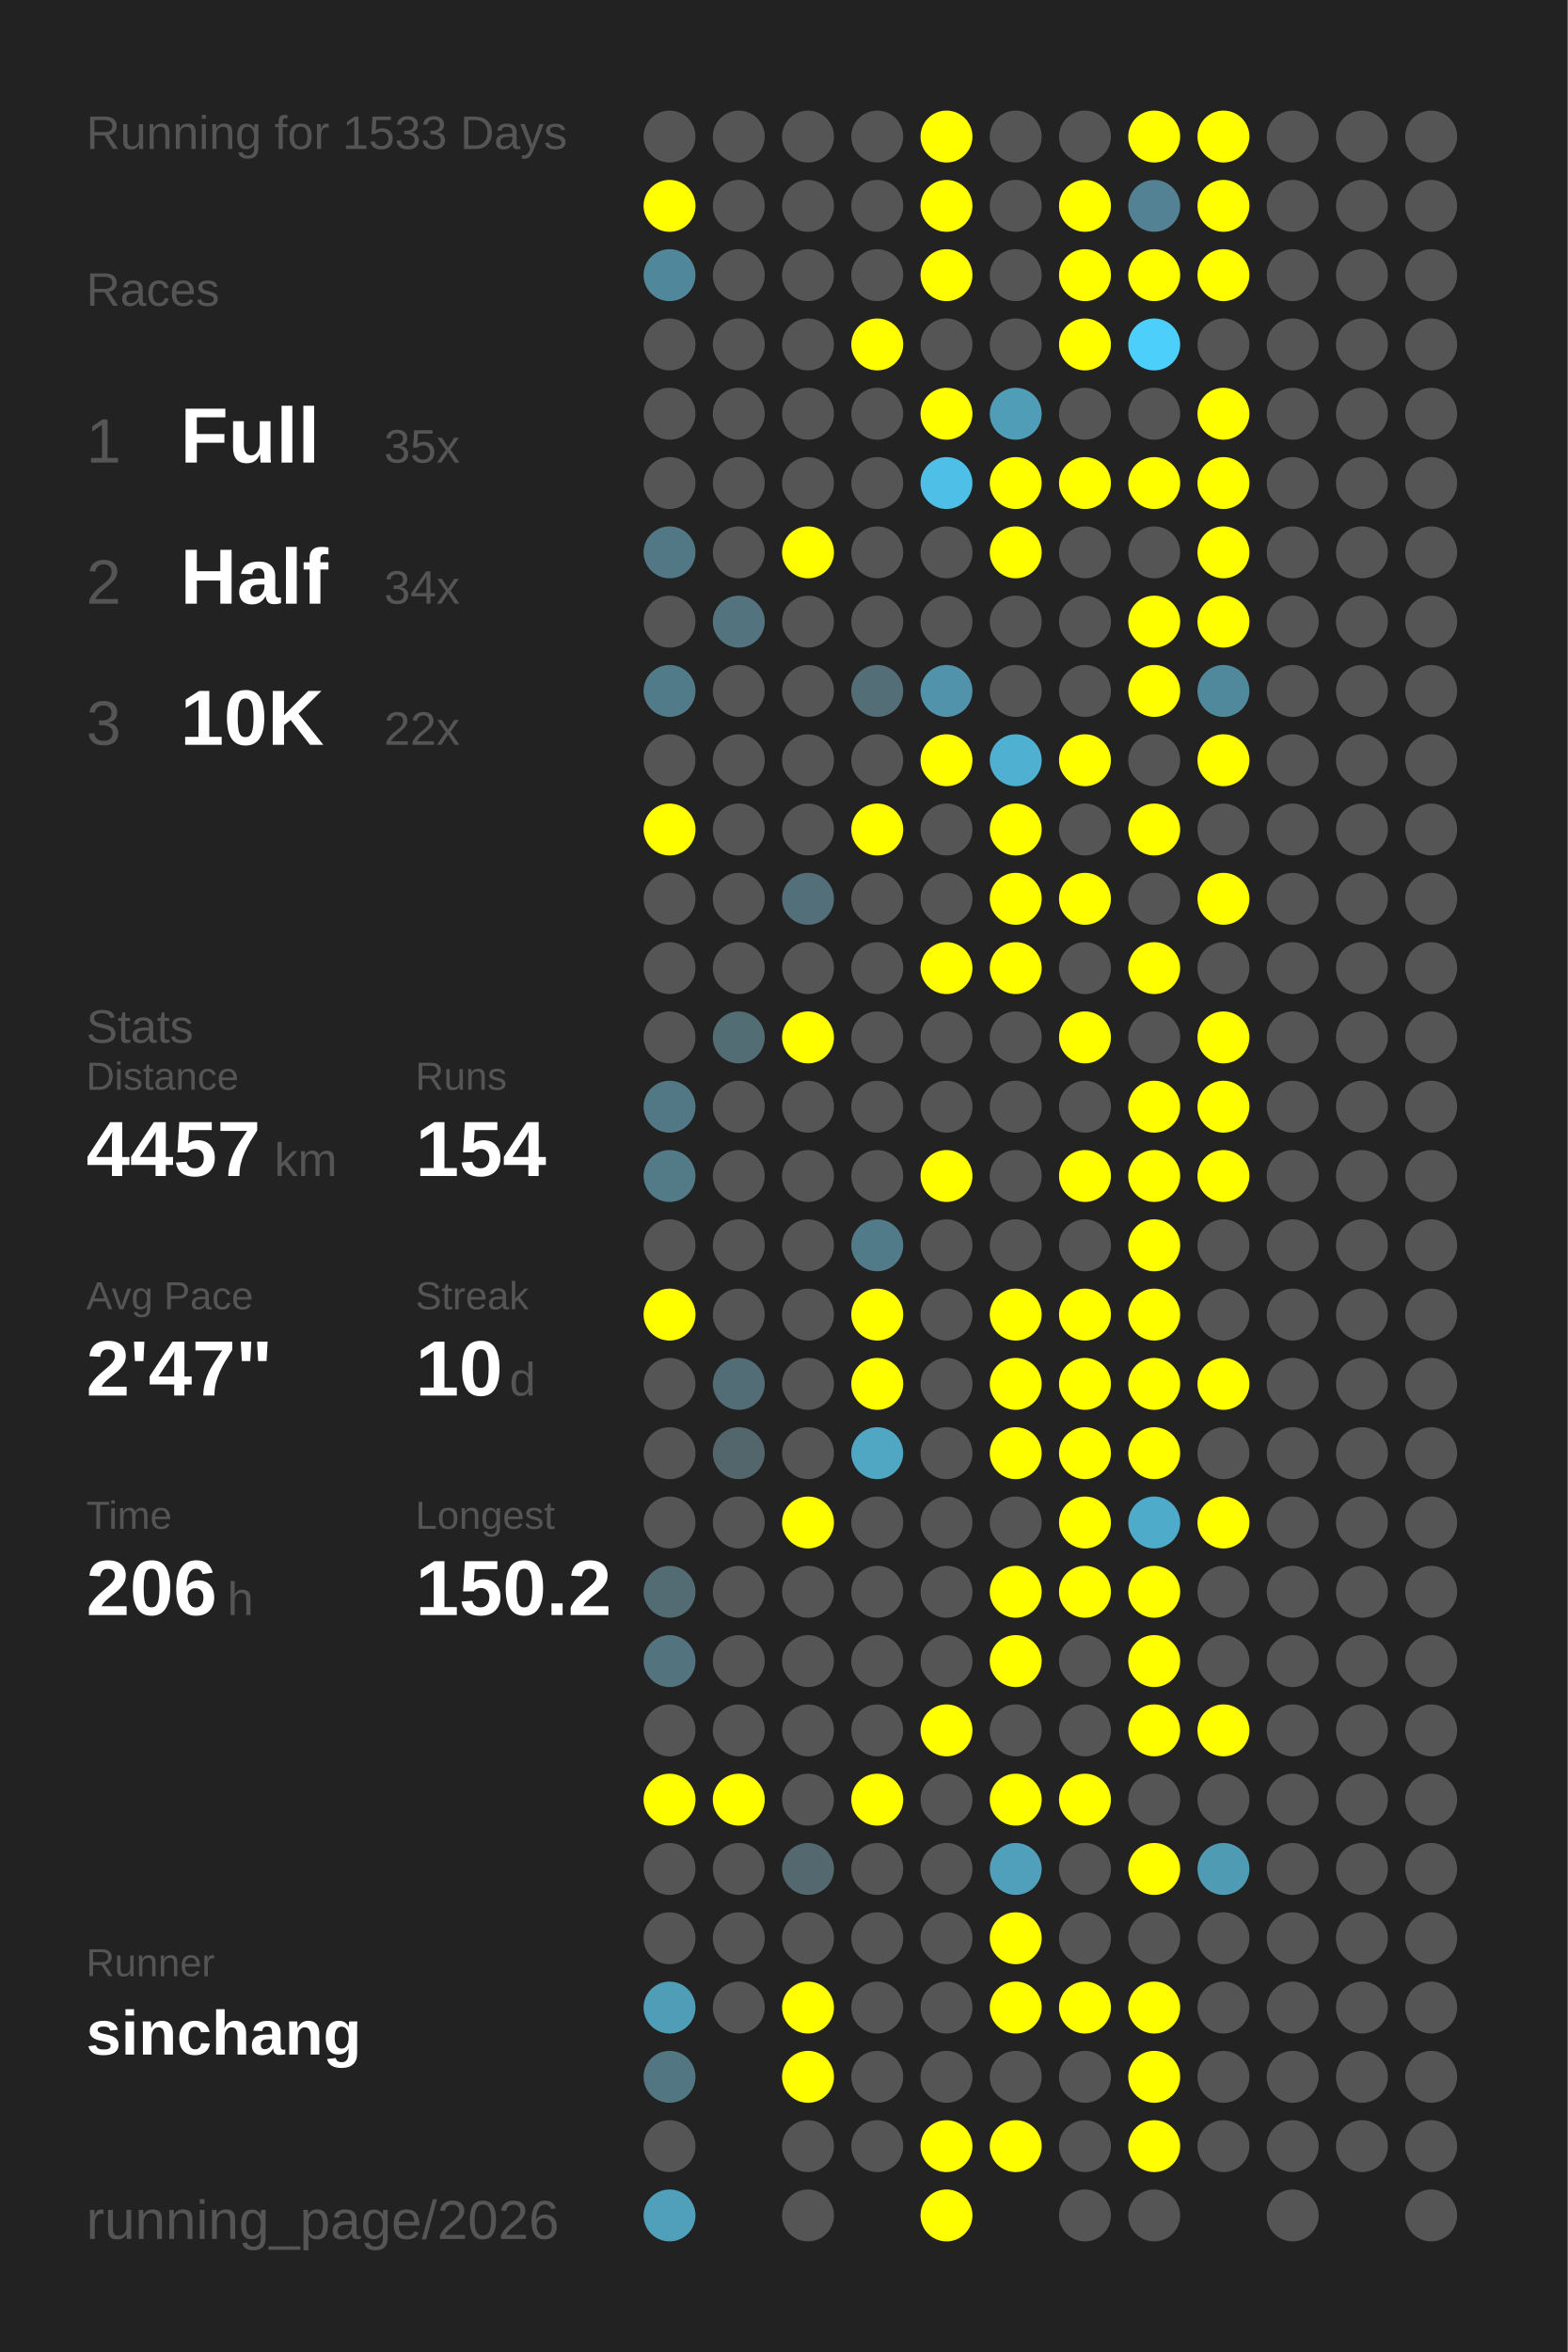
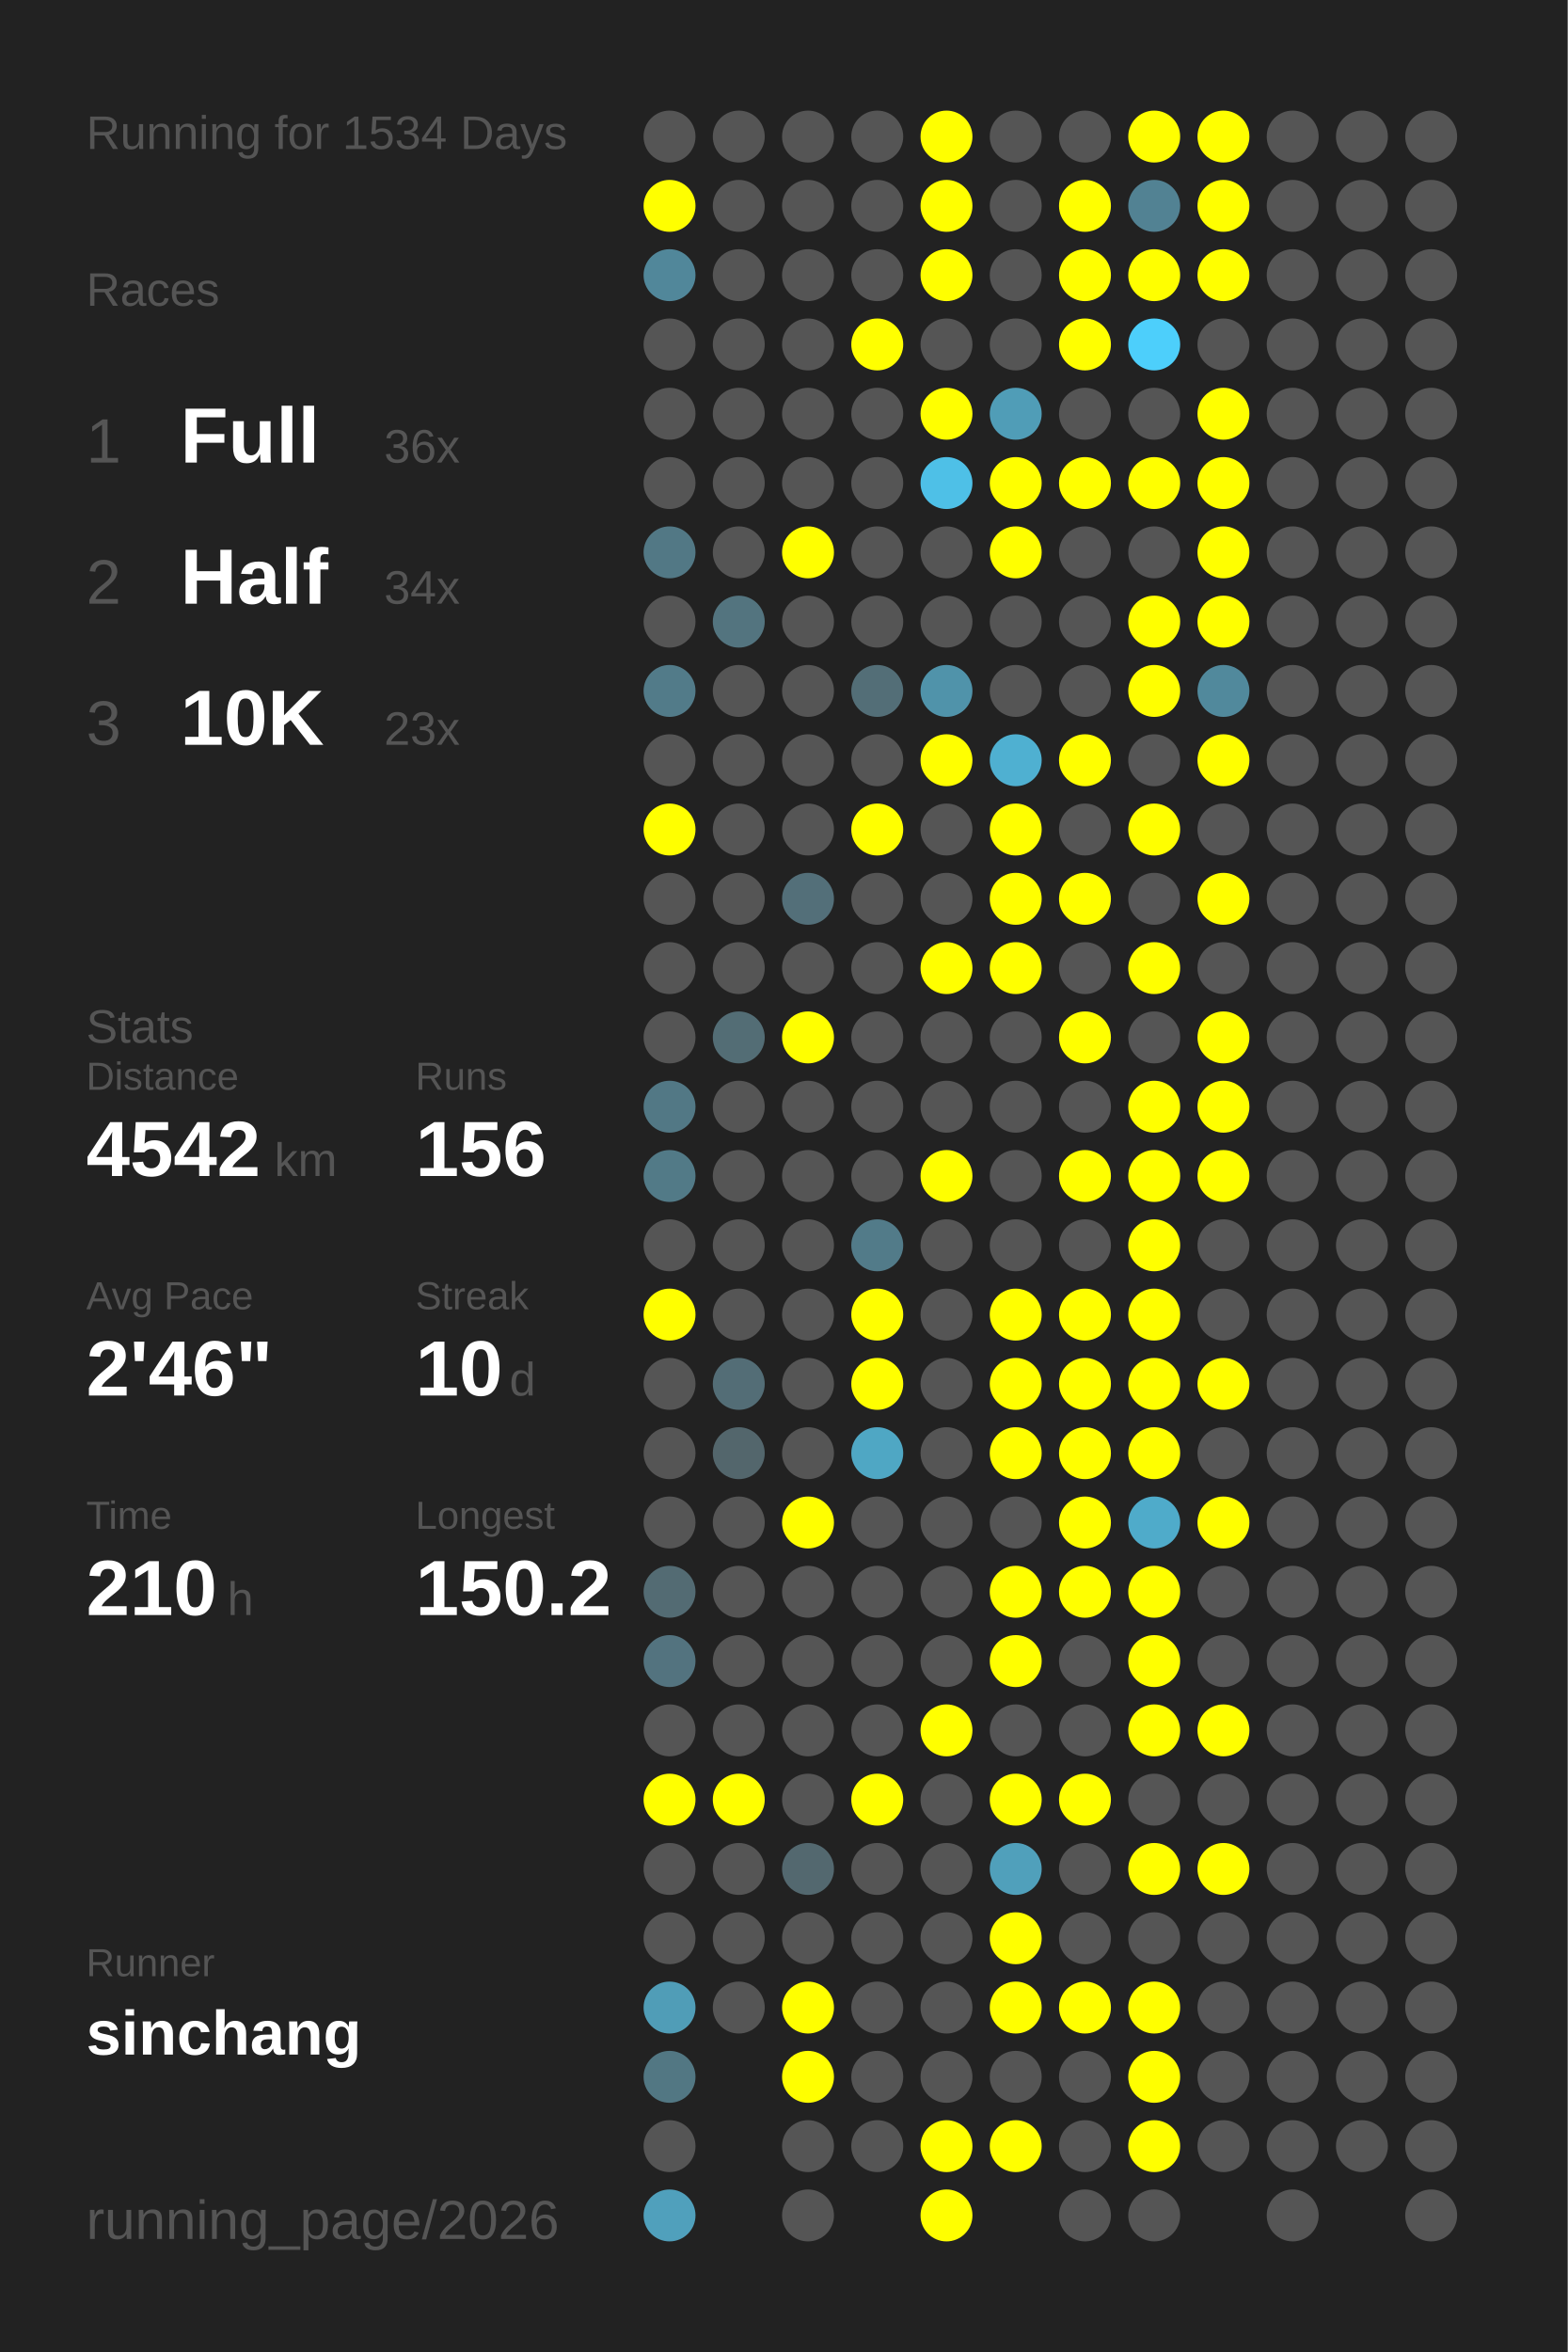
<svg xmlns="http://www.w3.org/2000/svg" baseProfile="full" height="300mm" version="1.1" viewBox="0,0,200,300" width="200mm">
  <defs />
  <rect fill="#222222" height="300" width="200" x="0" y="0" />
-   <text fill="#555555" style="font-size:6px; font-family:Arial;" x="11" y="19">Running for 1533 Days</text>
+   <text fill="#555555" style="font-size:6px; font-family:Arial;" x="11" y="19">Running for 1534 Days</text>
  <text fill="#555555" style="font-size:6px; font-family:Arial;" x="11" y="39">Races</text>
  <text fill="#555555" style="font-size:8px; font-family:Arial;" x="11" y="59">1</text>
  <text fill="#FFFFFF" style="font-size:10px; font-family:Arial; font-weight:bold;" x="23" y="59">Full</text>
-   <text fill="#555555" style="font-size:6px; font-family:Arial;" x="49" y="59">35x</text>
+   <text fill="#555555" style="font-size:6px; font-family:Arial;" x="49" y="59">36x</text>
  <text fill="#555555" style="font-size:8px; font-family:Arial;" x="11" y="77">2</text>
  <text fill="#FFFFFF" style="font-size:10px; font-family:Arial; font-weight:bold;" x="23" y="77">Half</text>
  <text fill="#555555" style="font-size:6px; font-family:Arial;" x="49" y="77">34x</text>
  <text fill="#555555" style="font-size:8px; font-family:Arial;" x="11" y="95">3</text>
  <text fill="#FFFFFF" style="font-size:10px; font-family:Arial; font-weight:bold;" x="23" y="95">10K</text>
-   <text fill="#555555" style="font-size:6px; font-family:Arial;" x="49" y="95">22x</text>
+   <text fill="#555555" style="font-size:6px; font-family:Arial;" x="49" y="95">23x</text>
  <text fill="#555555" style="font-size:6px; font-family:Arial;" x="11" y="133">Stats</text>
  <text fill="#555555" style="font-size:5px; font-family:Arial;" x="11" y="139">Distance</text>
-   <text fill="#FFFFFF" style="font-size:10px; font-family:Arial; font-weight:bold;" x="11" y="150">4457</text>
+   <text fill="#FFFFFF" style="font-size:10px; font-family:Arial; font-weight:bold;" x="11" y="150">4542</text>
  <text fill="#555555" style="font-size:6px; font-family:Arial;" x="35" y="150">km</text>
  <text fill="#555555" style="font-size:5px; font-family:Arial;" x="53" y="139">Runs</text>
-   <text fill="#FFFFFF" style="font-size:10px; font-family:Arial; font-weight:bold;" x="53" y="150">154</text>
+   <text fill="#FFFFFF" style="font-size:10px; font-family:Arial; font-weight:bold;" x="53" y="150">156</text>
  <text fill="#555555" style="font-size:5px; font-family:Arial;" x="11" y="167">Avg Pace</text>
-   <text fill="#FFFFFF" style="font-size:10px; font-family:Arial; font-weight:bold;" x="11" y="178">2'47"</text>
+   <text fill="#FFFFFF" style="font-size:10px; font-family:Arial; font-weight:bold;" x="11" y="178">2'46"</text>
  <text fill="#555555" style="font-size:5px; font-family:Arial;" x="53" y="167">Streak</text>
  <text fill="#FFFFFF" style="font-size:10px; font-family:Arial; font-weight:bold;" x="53" y="178">10</text>
  <text fill="#555555" style="font-size:6px; font-family:Arial;" x="65" y="178">d</text>
  <text fill="#555555" style="font-size:5px; font-family:Arial;" x="11" y="195">Time</text>
-   <text fill="#FFFFFF" style="font-size:10px; font-family:Arial; font-weight:bold;" x="11" y="206">206</text>
+   <text fill="#FFFFFF" style="font-size:10px; font-family:Arial; font-weight:bold;" x="11" y="206">210</text>
  <text fill="#555555" style="font-size:6px; font-family:Arial;" x="29" y="206">h</text>
  <text fill="#555555" style="font-size:5px; font-family:Arial;" x="53" y="195">Longest</text>
  <text fill="#FFFFFF" style="font-size:10px; font-family:Arial; font-weight:bold;" x="53" y="206">150.2</text>
  <text fill="#555555" style="font-size:5px; font-family:Arial;" x="11" y="252.065">Runner</text>
  <text fill="#FFFFFF" style="font-size:8px; font-family:Arial; font-weight:bold;" x="11" y="262.065">sinchang</text>
  <text fill="#555555" style="font-size:7px; font-family:Arial;" x="11" y="285.581">running_page/2026</text>
  <circle cx="85.417" cy="17.419" fill="#555555" r="3.312" />
  <circle cx="85.417" cy="26.258" fill="#FFFF00" r="3.312" />
  <circle cx="85.417" cy="35.097" fill="#51879a" r="3.312" />
  <circle cx="85.417" cy="43.935" fill="#555555" r="3.312" />
  <circle cx="85.417" cy="52.774" fill="#555555" r="3.312" />
  <circle cx="85.417" cy="61.613" fill="#555555" r="3.312" />
  <circle cx="85.417" cy="70.452" fill="#527885" r="3.312" />
  <circle cx="85.417" cy="79.29" fill="#555555" r="3.312" />
  <circle cx="85.417" cy="88.129" fill="#527b89" r="3.312" />
  <circle cx="85.417" cy="96.968" fill="#555555" r="3.312" />
  <circle cx="85.417" cy="105.806" fill="#FFFF00" r="3.312" />
  <circle cx="85.417" cy="114.645" fill="#555555" r="3.312" />
  <circle cx="85.417" cy="123.484" fill="#555555" r="3.312" />
  <circle cx="85.417" cy="132.323" fill="#555555" r="3.312" />
  <circle cx="85.417" cy="141.161" fill="#527885" r="3.312" />
  <circle cx="85.417" cy="150" fill="#527a87" r="3.312" />
  <circle cx="85.417" cy="158.839" fill="#555555" r="3.312" />
  <circle cx="85.417" cy="167.677" fill="#FFFF00" r="3.312" />
  <circle cx="85.417" cy="176.516" fill="#555555" r="3.312" />
  <circle cx="85.417" cy="185.355" fill="#555555" r="3.312" />
  <circle cx="85.417" cy="194.194" fill="#555555" r="3.312" />
  <circle cx="85.417" cy="203.032" fill="#536b73" r="3.312" />
  <circle cx="85.417" cy="211.871" fill="#53737f" r="3.312" />
  <circle cx="85.417" cy="220.71" fill="#555555" r="3.312" />
  <circle cx="85.417" cy="229.548" fill="#FFFF00" r="3.312" />
  <circle cx="85.417" cy="238.387" fill="#555555" r="3.312" />
  <circle cx="85.417" cy="247.226" fill="#555555" r="3.312" />
  <circle cx="85.417" cy="256.065" fill="#509db7" r="3.312" />
  <circle cx="85.417" cy="264.903" fill="#527783" r="3.312" />
  <circle cx="85.417" cy="273.742" fill="#555555" r="3.312" />
  <circle cx="85.417" cy="282.581" fill="#50a0bc" r="3.312" />
  <circle cx="94.25" cy="17.419" fill="#555555" r="3.312" />
  <circle cx="94.25" cy="26.258" fill="#555555" r="3.312" />
  <circle cx="94.25" cy="35.097" fill="#555555" r="3.312" />
  <circle cx="94.25" cy="43.935" fill="#555555" r="3.312" />
  <circle cx="94.25" cy="52.774" fill="#555555" r="3.312" />
  <circle cx="94.25" cy="61.613" fill="#555555" r="3.312" />
  <circle cx="94.25" cy="70.452" fill="#555555" r="3.312" />
  <circle cx="94.25" cy="79.29" fill="#53747f" r="3.312" />
  <circle cx="94.25" cy="88.129" fill="#555555" r="3.312" />
  <circle cx="94.25" cy="96.968" fill="#555555" r="3.312" />
  <circle cx="94.25" cy="105.806" fill="#555555" r="3.312" />
  <circle cx="94.25" cy="114.645" fill="#555555" r="3.312" />
  <circle cx="94.25" cy="123.484" fill="#555555" r="3.312" />
  <circle cx="94.25" cy="132.323" fill="#536d75" r="3.312" />
  <circle cx="94.25" cy="141.161" fill="#555555" r="3.312" />
  <circle cx="94.25" cy="150" fill="#555555" r="3.312" />
  <circle cx="94.25" cy="158.839" fill="#555555" r="3.312" />
  <circle cx="94.25" cy="167.677" fill="#555555" r="3.312" />
  <circle cx="94.25" cy="176.516" fill="#536d76" r="3.312" />
  <circle cx="94.25" cy="185.355" fill="#53666c" r="3.312" />
  <circle cx="94.25" cy="194.194" fill="#555555" r="3.312" />
  <circle cx="94.25" cy="203.032" fill="#555555" r="3.312" />
  <circle cx="94.25" cy="211.871" fill="#555555" r="3.312" />
  <circle cx="94.25" cy="220.71" fill="#555555" r="3.312" />
  <circle cx="94.25" cy="229.548" fill="#FFFF00" r="3.312" />
  <circle cx="94.25" cy="238.387" fill="#555555" r="3.312" />
  <circle cx="94.25" cy="247.226" fill="#555555" r="3.312" />
  <circle cx="94.25" cy="256.065" fill="#555555" r="3.312" />
  <circle cx="103.083" cy="17.419" fill="#555555" r="3.312" />
  <circle cx="103.083" cy="26.258" fill="#555555" r="3.312" />
  <circle cx="103.083" cy="35.097" fill="#555555" r="3.312" />
  <circle cx="103.083" cy="43.935" fill="#555555" r="3.312" />
  <circle cx="103.083" cy="52.774" fill="#555555" r="3.312" />
  <circle cx="103.083" cy="61.613" fill="#555555" r="3.312" />
  <circle cx="103.083" cy="70.452" fill="#FFFF00" r="3.312" />
  <circle cx="103.083" cy="79.29" fill="#555555" r="3.312" />
  <circle cx="103.083" cy="88.129" fill="#555555" r="3.312" />
  <circle cx="103.083" cy="96.968" fill="#555555" r="3.312" />
  <circle cx="103.083" cy="105.806" fill="#555555" r="3.312" />
  <circle cx="103.083" cy="114.645" fill="#536f79" r="3.312" />
  <circle cx="103.083" cy="123.484" fill="#555555" r="3.312" />
  <circle cx="103.083" cy="132.323" fill="#FFFF00" r="3.312" />
  <circle cx="103.083" cy="141.161" fill="#555555" r="3.312" />
  <circle cx="103.083" cy="150" fill="#555555" r="3.312" />
  <circle cx="103.083" cy="158.839" fill="#555555" r="3.312" />
  <circle cx="103.083" cy="167.677" fill="#555555" r="3.312" />
  <circle cx="103.083" cy="176.516" fill="#555555" r="3.312" />
  <circle cx="103.083" cy="185.355" fill="#555555" r="3.312" />
  <circle cx="103.083" cy="194.194" fill="#FFFF00" r="3.312" />
  <circle cx="103.083" cy="203.032" fill="#555555" r="3.312" />
  <circle cx="103.083" cy="211.871" fill="#555555" r="3.312" />
  <circle cx="103.083" cy="220.71" fill="#555555" r="3.312" />
  <circle cx="103.083" cy="229.548" fill="#555555" r="3.312" />
  <circle cx="103.083" cy="238.387" fill="#53686f" r="3.312" />
  <circle cx="103.083" cy="247.226" fill="#555555" r="3.312" />
  <circle cx="103.083" cy="256.065" fill="#FFFF00" r="3.312" />
  <circle cx="103.083" cy="264.903" fill="#FFFF00" r="3.312" />
  <circle cx="103.083" cy="273.742" fill="#555555" r="3.312" />
  <circle cx="103.083" cy="282.581" fill="#555555" r="3.312" />
  <circle cx="111.917" cy="17.419" fill="#555555" r="3.312" />
  <circle cx="111.917" cy="26.258" fill="#555555" r="3.312" />
  <circle cx="111.917" cy="35.097" fill="#555555" r="3.312" />
  <circle cx="111.917" cy="43.935" fill="#FFFF00" r="3.312" />
  <circle cx="111.917" cy="52.774" fill="#555555" r="3.312" />
  <circle cx="111.917" cy="61.613" fill="#555555" r="3.312" />
  <circle cx="111.917" cy="70.452" fill="#555555" r="3.312" />
  <circle cx="111.917" cy="79.29" fill="#555555" r="3.312" />
  <circle cx="111.917" cy="88.129" fill="#536e77" r="3.312" />
  <circle cx="111.917" cy="96.968" fill="#555555" r="3.312" />
  <circle cx="111.917" cy="105.806" fill="#FFFF00" r="3.312" />
  <circle cx="111.917" cy="114.645" fill="#555555" r="3.312" />
  <circle cx="111.917" cy="123.484" fill="#555555" r="3.312" />
  <circle cx="111.917" cy="132.323" fill="#555555" r="3.312" />
  <circle cx="111.917" cy="141.161" fill="#555555" r="3.312" />
  <circle cx="111.917" cy="150" fill="#555555" r="3.312" />
  <circle cx="111.917" cy="158.839" fill="#527b89" r="3.312" />
  <circle cx="111.917" cy="167.677" fill="#FFFF00" r="3.312" />
  <circle cx="111.917" cy="176.516" fill="#FFFF00" r="3.312" />
  <circle cx="111.917" cy="185.355" fill="#4fa7c4" r="3.312" />
  <circle cx="111.917" cy="194.194" fill="#555555" r="3.312" />
  <circle cx="111.917" cy="203.032" fill="#555555" r="3.312" />
  <circle cx="111.917" cy="211.871" fill="#555555" r="3.312" />
  <circle cx="111.917" cy="220.71" fill="#555555" r="3.312" />
  <circle cx="111.917" cy="229.548" fill="#FFFF00" r="3.312" />
  <circle cx="111.917" cy="238.387" fill="#555555" r="3.312" />
  <circle cx="111.917" cy="247.226" fill="#555555" r="3.312" />
  <circle cx="111.917" cy="256.065" fill="#555555" r="3.312" />
  <circle cx="111.917" cy="264.903" fill="#555555" r="3.312" />
  <circle cx="111.917" cy="273.742" fill="#555555" r="3.312" />
  <circle cx="120.75" cy="17.419" fill="#FFFF00" r="3.312" />
  <circle cx="120.75" cy="26.258" fill="#FFFF00" r="3.312" />
  <circle cx="120.75" cy="35.097" fill="#FFFF00" r="3.312" />
  <circle cx="120.75" cy="43.935" fill="#555555" r="3.312" />
  <circle cx="120.75" cy="52.774" fill="#FFFF00" r="3.312" />
  <circle cx="120.75" cy="61.613" fill="#4ec0e7" r="3.312" />
  <circle cx="120.75" cy="70.452" fill="#555555" r="3.312" />
  <circle cx="120.75" cy="79.29" fill="#555555" r="3.312" />
  <circle cx="120.75" cy="88.129" fill="#5093aa" r="3.312" />
  <circle cx="120.75" cy="96.968" fill="#FFFF00" r="3.312" />
  <circle cx="120.75" cy="105.806" fill="#555555" r="3.312" />
  <circle cx="120.75" cy="114.645" fill="#555555" r="3.312" />
  <circle cx="120.75" cy="123.484" fill="#FFFF00" r="3.312" />
  <circle cx="120.75" cy="132.323" fill="#555555" r="3.312" />
  <circle cx="120.75" cy="141.161" fill="#555555" r="3.312" />
  <circle cx="120.75" cy="150" fill="#FFFF00" r="3.312" />
  <circle cx="120.75" cy="158.839" fill="#555555" r="3.312" />
  <circle cx="120.75" cy="167.677" fill="#555555" r="3.312" />
  <circle cx="120.75" cy="176.516" fill="#555555" r="3.312" />
  <circle cx="120.75" cy="185.355" fill="#555555" r="3.312" />
  <circle cx="120.75" cy="194.194" fill="#555555" r="3.312" />
  <circle cx="120.75" cy="203.032" fill="#555555" r="3.312" />
  <circle cx="120.75" cy="211.871" fill="#555555" r="3.312" />
  <circle cx="120.75" cy="220.71" fill="#FFFF00" r="3.312" />
  <circle cx="120.75" cy="229.548" fill="#555555" r="3.312" />
  <circle cx="120.75" cy="238.387" fill="#555555" r="3.312" />
  <circle cx="120.75" cy="247.226" fill="#555555" r="3.312" />
  <circle cx="120.75" cy="256.065" fill="#555555" r="3.312" />
  <circle cx="120.75" cy="264.903" fill="#555555" r="3.312" />
  <circle cx="120.75" cy="273.742" fill="#FFFF00" r="3.312" />
  <circle cx="120.75" cy="282.581" fill="#FFFF00" r="3.312" />
  <circle cx="129.583" cy="17.419" fill="#555555" r="3.312" />
  <circle cx="129.583" cy="26.258" fill="#555555" r="3.312" />
  <circle cx="129.583" cy="35.097" fill="#555555" r="3.312" />
  <circle cx="129.583" cy="43.935" fill="#555555" r="3.312" />
  <circle cx="129.583" cy="52.774" fill="#509db7" r="3.312" />
  <circle cx="129.583" cy="61.613" fill="#FFFF00" r="3.312" />
  <circle cx="129.583" cy="70.452" fill="#FFFF00" r="3.312" />
  <circle cx="129.583" cy="79.29" fill="#555555" r="3.312" />
  <circle cx="129.583" cy="88.129" fill="#555555" r="3.312" />
  <circle cx="129.583" cy="96.968" fill="#4fb0d1" r="3.312" />
  <circle cx="129.583" cy="105.806" fill="#FFFF00" r="3.312" />
  <circle cx="129.583" cy="114.645" fill="#FFFF00" r="3.312" />
  <circle cx="129.583" cy="123.484" fill="#FFFF00" r="3.312" />
  <circle cx="129.583" cy="132.323" fill="#555555" r="3.312" />
  <circle cx="129.583" cy="141.161" fill="#555555" r="3.312" />
  <circle cx="129.583" cy="150" fill="#555555" r="3.312" />
  <circle cx="129.583" cy="158.839" fill="#555555" r="3.312" />
  <circle cx="129.583" cy="167.677" fill="#FFFF00" r="3.312" />
  <circle cx="129.583" cy="176.516" fill="#FFFF00" r="3.312" />
  <circle cx="129.583" cy="185.355" fill="#FFFF00" r="3.312" />
  <circle cx="129.583" cy="194.194" fill="#555555" r="3.312" />
  <circle cx="129.583" cy="203.032" fill="#FFFF00" r="3.312" />
  <circle cx="129.583" cy="211.871" fill="#FFFF00" r="3.312" />
  <circle cx="129.583" cy="220.71" fill="#555555" r="3.312" />
  <circle cx="129.583" cy="229.548" fill="#FFFF00" r="3.312" />
  <circle cx="129.583" cy="238.387" fill="#50a0bb" r="3.312" />
  <circle cx="129.583" cy="247.226" fill="#FFFF00" r="3.312" />
  <circle cx="129.583" cy="256.065" fill="#FFFF00" r="3.312" />
  <circle cx="129.583" cy="264.903" fill="#555555" r="3.312" />
  <circle cx="129.583" cy="273.742" fill="#FFFF00" r="3.312" />
  <circle cx="138.417" cy="17.419" fill="#555555" r="3.312" />
  <circle cx="138.417" cy="26.258" fill="#FFFF00" r="3.312" />
  <circle cx="138.417" cy="35.097" fill="#FFFF00" r="3.312" />
  <circle cx="138.417" cy="43.935" fill="#FFFF00" r="3.312" />
  <circle cx="138.417" cy="52.774" fill="#555555" r="3.312" />
  <circle cx="138.417" cy="61.613" fill="#FFFF00" r="3.312" />
  <circle cx="138.417" cy="70.452" fill="#555555" r="3.312" />
  <circle cx="138.417" cy="79.29" fill="#555555" r="3.312" />
  <circle cx="138.417" cy="88.129" fill="#555555" r="3.312" />
  <circle cx="138.417" cy="96.968" fill="#FFFF00" r="3.312" />
  <circle cx="138.417" cy="105.806" fill="#555555" r="3.312" />
  <circle cx="138.417" cy="114.645" fill="#FFFF00" r="3.312" />
  <circle cx="138.417" cy="123.484" fill="#555555" r="3.312" />
  <circle cx="138.417" cy="132.323" fill="#FFFF00" r="3.312" />
  <circle cx="138.417" cy="141.161" fill="#555555" r="3.312" />
  <circle cx="138.417" cy="150" fill="#FFFF00" r="3.312" />
  <circle cx="138.417" cy="158.839" fill="#555555" r="3.312" />
  <circle cx="138.417" cy="167.677" fill="#FFFF00" r="3.312" />
  <circle cx="138.417" cy="176.516" fill="#FFFF00" r="3.312" />
  <circle cx="138.417" cy="185.355" fill="#FFFF00" r="3.312" />
  <circle cx="138.417" cy="194.194" fill="#FFFF00" r="3.312" />
  <circle cx="138.417" cy="203.032" fill="#FFFF00" r="3.312" />
  <circle cx="138.417" cy="211.871" fill="#555555" r="3.312" />
  <circle cx="138.417" cy="220.71" fill="#555555" r="3.312" />
  <circle cx="138.417" cy="229.548" fill="#FFFF00" r="3.312" />
  <circle cx="138.417" cy="238.387" fill="#555555" r="3.312" />
  <circle cx="138.417" cy="247.226" fill="#555555" r="3.312" />
  <circle cx="138.417" cy="256.065" fill="#FFFF00" r="3.312" />
  <circle cx="138.417" cy="264.903" fill="#555555" r="3.312" />
  <circle cx="138.417" cy="273.742" fill="#555555" r="3.312" />
  <circle cx="138.417" cy="282.581" fill="#555555" r="3.312" />
  <circle cx="147.25" cy="17.419" fill="#FFFF00" r="3.312" />
  <circle cx="147.25" cy="26.258" fill="#528293" r="3.312" />
  <circle cx="147.25" cy="35.097" fill="#FFFF00" r="3.312" />
  <circle cx="147.25" cy="43.935" fill="#4dcffb" r="3.312" />
  <circle cx="147.25" cy="52.774" fill="#555555" r="3.312" />
  <circle cx="147.25" cy="61.613" fill="#FFFF00" r="3.312" />
  <circle cx="147.25" cy="70.452" fill="#555555" r="3.312" />
  <circle cx="147.25" cy="79.29" fill="#FFFF00" r="3.312" />
  <circle cx="147.25" cy="88.129" fill="#FFFF00" r="3.312" />
  <circle cx="147.25" cy="96.968" fill="#555555" r="3.312" />
  <circle cx="147.25" cy="105.806" fill="#FFFF00" r="3.312" />
  <circle cx="147.25" cy="114.645" fill="#555555" r="3.312" />
  <circle cx="147.25" cy="123.484" fill="#FFFF00" r="3.312" />
  <circle cx="147.25" cy="132.323" fill="#555555" r="3.312" />
  <circle cx="147.25" cy="141.161" fill="#FFFF00" r="3.312" />
  <circle cx="147.25" cy="150" fill="#FFFF00" r="3.312" />
  <circle cx="147.25" cy="158.839" fill="#FFFF00" r="3.312" />
  <circle cx="147.25" cy="167.677" fill="#FFFF00" r="3.312" />
  <circle cx="147.25" cy="176.516" fill="#FFFF00" r="3.312" />
  <circle cx="147.25" cy="185.355" fill="#FFFF00" r="3.312" />
  <circle cx="147.25" cy="194.194" fill="#4fabca" r="3.312" />
  <circle cx="147.25" cy="203.032" fill="#FFFF00" r="3.312" />
  <circle cx="147.25" cy="211.871" fill="#FFFF00" r="3.312" />
  <circle cx="147.25" cy="220.71" fill="#FFFF00" r="3.312" />
  <circle cx="147.25" cy="229.548" fill="#555555" r="3.312" />
  <circle cx="147.25" cy="238.387" fill="#FFFF00" r="3.312" />
  <circle cx="147.25" cy="247.226" fill="#555555" r="3.312" />
  <circle cx="147.25" cy="256.065" fill="#FFFF00" r="3.312" />
  <circle cx="147.25" cy="264.903" fill="#FFFF00" r="3.312" />
  <circle cx="147.25" cy="273.742" fill="#FFFF00" r="3.312" />
  <circle cx="147.25" cy="282.581" fill="#555555" r="3.312" />
  <circle cx="156.083" cy="17.419" fill="#FFFF00" r="3.312" />
  <circle cx="156.083" cy="26.258" fill="#FFFF00" r="3.312" />
  <circle cx="156.083" cy="35.097" fill="#FFFF00" r="3.312" />
  <circle cx="156.083" cy="43.935" fill="#555555" r="3.312" />
  <circle cx="156.083" cy="52.774" fill="#FFFF00" r="3.312" />
  <circle cx="156.083" cy="61.613" fill="#FFFF00" r="3.312" />
  <circle cx="156.083" cy="70.452" fill="#FFFF00" r="3.312" />
  <circle cx="156.083" cy="79.29" fill="#FFFF00" r="3.312" />
  <circle cx="156.083" cy="88.129" fill="#51899c" r="3.312" />
  <circle cx="156.083" cy="96.968" fill="#FFFF00" r="3.312" />
  <circle cx="156.083" cy="105.806" fill="#555555" r="3.312" />
  <circle cx="156.083" cy="114.645" fill="#FFFF00" r="3.312" />
  <circle cx="156.083" cy="123.484" fill="#555555" r="3.312" />
  <circle cx="156.083" cy="132.323" fill="#FFFF00" r="3.312" />
  <circle cx="156.083" cy="141.161" fill="#FFFF00" r="3.312" />
  <circle cx="156.083" cy="150" fill="#FFFF00" r="3.312" />
  <circle cx="156.083" cy="158.839" fill="#555555" r="3.312" />
  <circle cx="156.083" cy="167.677" fill="#555555" r="3.312" />
  <circle cx="156.083" cy="176.516" fill="#FFFF00" r="3.312" />
  <circle cx="156.083" cy="185.355" fill="#555555" r="3.312" />
  <circle cx="156.083" cy="194.194" fill="#FFFF00" r="3.312" />
  <circle cx="156.083" cy="203.032" fill="#555555" r="3.312" />
  <circle cx="156.083" cy="211.871" fill="#555555" r="3.312" />
  <circle cx="156.083" cy="220.71" fill="#FFFF00" r="3.312" />
  <circle cx="156.083" cy="229.548" fill="#555555" r="3.312" />
-   <circle cx="156.083" cy="238.387" fill="#509bb4" r="3.312" />
+   <circle cx="156.083" cy="238.387" fill="#FFFF00" r="3.312" />
  <circle cx="156.083" cy="247.226" fill="#555555" r="3.312" />
  <circle cx="156.083" cy="256.065" fill="#555555" r="3.312" />
  <circle cx="156.083" cy="264.903" fill="#555555" r="3.312" />
  <circle cx="156.083" cy="273.742" fill="#555555" r="3.312" />
  <circle cx="164.917" cy="17.419" fill="#555555" r="3.312" />
  <circle cx="164.917" cy="26.258" fill="#555555" r="3.312" />
  <circle cx="164.917" cy="35.097" fill="#555555" r="3.312" />
  <circle cx="164.917" cy="43.935" fill="#555555" r="3.312" />
  <circle cx="164.917" cy="52.774" fill="#555555" r="3.312" />
  <circle cx="164.917" cy="61.613" fill="#555555" r="3.312" />
  <circle cx="164.917" cy="70.452" fill="#555555" r="3.312" />
  <circle cx="164.917" cy="79.29" fill="#555555" r="3.312" />
  <circle cx="164.917" cy="88.129" fill="#555555" r="3.312" />
  <circle cx="164.917" cy="96.968" fill="#555555" r="3.312" />
  <circle cx="164.917" cy="105.806" fill="#555555" r="3.312" />
  <circle cx="164.917" cy="114.645" fill="#555555" r="3.312" />
  <circle cx="164.917" cy="123.484" fill="#555555" r="3.312" />
  <circle cx="164.917" cy="132.323" fill="#555555" r="3.312" />
  <circle cx="164.917" cy="141.161" fill="#555555" r="3.312" />
  <circle cx="164.917" cy="150" fill="#555555" r="3.312" />
  <circle cx="164.917" cy="158.839" fill="#555555" r="3.312" />
  <circle cx="164.917" cy="167.677" fill="#555555" r="3.312" />
  <circle cx="164.917" cy="176.516" fill="#555555" r="3.312" />
  <circle cx="164.917" cy="185.355" fill="#555555" r="3.312" />
  <circle cx="164.917" cy="194.194" fill="#555555" r="3.312" />
  <circle cx="164.917" cy="203.032" fill="#555555" r="3.312" />
  <circle cx="164.917" cy="211.871" fill="#555555" r="3.312" />
  <circle cx="164.917" cy="220.71" fill="#555555" r="3.312" />
  <circle cx="164.917" cy="229.548" fill="#555555" r="3.312" />
  <circle cx="164.917" cy="238.387" fill="#555555" r="3.312" />
  <circle cx="164.917" cy="247.226" fill="#555555" r="3.312" />
  <circle cx="164.917" cy="256.065" fill="#555555" r="3.312" />
  <circle cx="164.917" cy="264.903" fill="#555555" r="3.312" />
  <circle cx="164.917" cy="273.742" fill="#555555" r="3.312" />
  <circle cx="164.917" cy="282.581" fill="#555555" r="3.312" />
  <circle cx="173.75" cy="17.419" fill="#555555" r="3.312" />
  <circle cx="173.75" cy="26.258" fill="#555555" r="3.312" />
  <circle cx="173.75" cy="35.097" fill="#555555" r="3.312" />
  <circle cx="173.75" cy="43.935" fill="#555555" r="3.312" />
  <circle cx="173.75" cy="52.774" fill="#555555" r="3.312" />
  <circle cx="173.75" cy="61.613" fill="#555555" r="3.312" />
  <circle cx="173.75" cy="70.452" fill="#555555" r="3.312" />
  <circle cx="173.75" cy="79.29" fill="#555555" r="3.312" />
  <circle cx="173.75" cy="88.129" fill="#555555" r="3.312" />
  <circle cx="173.75" cy="96.968" fill="#555555" r="3.312" />
  <circle cx="173.75" cy="105.806" fill="#555555" r="3.312" />
  <circle cx="173.75" cy="114.645" fill="#555555" r="3.312" />
  <circle cx="173.75" cy="123.484" fill="#555555" r="3.312" />
  <circle cx="173.75" cy="132.323" fill="#555555" r="3.312" />
  <circle cx="173.75" cy="141.161" fill="#555555" r="3.312" />
  <circle cx="173.75" cy="150" fill="#555555" r="3.312" />
  <circle cx="173.75" cy="158.839" fill="#555555" r="3.312" />
  <circle cx="173.75" cy="167.677" fill="#555555" r="3.312" />
  <circle cx="173.75" cy="176.516" fill="#555555" r="3.312" />
  <circle cx="173.75" cy="185.355" fill="#555555" r="3.312" />
  <circle cx="173.75" cy="194.194" fill="#555555" r="3.312" />
  <circle cx="173.75" cy="203.032" fill="#555555" r="3.312" />
  <circle cx="173.75" cy="211.871" fill="#555555" r="3.312" />
  <circle cx="173.75" cy="220.71" fill="#555555" r="3.312" />
  <circle cx="173.75" cy="229.548" fill="#555555" r="3.312" />
  <circle cx="173.75" cy="238.387" fill="#555555" r="3.312" />
  <circle cx="173.75" cy="247.226" fill="#555555" r="3.312" />
  <circle cx="173.75" cy="256.065" fill="#555555" r="3.312" />
  <circle cx="173.75" cy="264.903" fill="#555555" r="3.312" />
  <circle cx="173.75" cy="273.742" fill="#555555" r="3.312" />
  <circle cx="182.583" cy="17.419" fill="#555555" r="3.312" />
  <circle cx="182.583" cy="26.258" fill="#555555" r="3.312" />
  <circle cx="182.583" cy="35.097" fill="#555555" r="3.312" />
  <circle cx="182.583" cy="43.935" fill="#555555" r="3.312" />
  <circle cx="182.583" cy="52.774" fill="#555555" r="3.312" />
  <circle cx="182.583" cy="61.613" fill="#555555" r="3.312" />
  <circle cx="182.583" cy="70.452" fill="#555555" r="3.312" />
  <circle cx="182.583" cy="79.29" fill="#555555" r="3.312" />
  <circle cx="182.583" cy="88.129" fill="#555555" r="3.312" />
  <circle cx="182.583" cy="96.968" fill="#555555" r="3.312" />
  <circle cx="182.583" cy="105.806" fill="#555555" r="3.312" />
  <circle cx="182.583" cy="114.645" fill="#555555" r="3.312" />
  <circle cx="182.583" cy="123.484" fill="#555555" r="3.312" />
  <circle cx="182.583" cy="132.323" fill="#555555" r="3.312" />
  <circle cx="182.583" cy="141.161" fill="#555555" r="3.312" />
  <circle cx="182.583" cy="150" fill="#555555" r="3.312" />
  <circle cx="182.583" cy="158.839" fill="#555555" r="3.312" />
  <circle cx="182.583" cy="167.677" fill="#555555" r="3.312" />
  <circle cx="182.583" cy="176.516" fill="#555555" r="3.312" />
  <circle cx="182.583" cy="185.355" fill="#555555" r="3.312" />
  <circle cx="182.583" cy="194.194" fill="#555555" r="3.312" />
  <circle cx="182.583" cy="203.032" fill="#555555" r="3.312" />
  <circle cx="182.583" cy="211.871" fill="#555555" r="3.312" />
  <circle cx="182.583" cy="220.71" fill="#555555" r="3.312" />
  <circle cx="182.583" cy="229.548" fill="#555555" r="3.312" />
  <circle cx="182.583" cy="238.387" fill="#555555" r="3.312" />
  <circle cx="182.583" cy="247.226" fill="#555555" r="3.312" />
  <circle cx="182.583" cy="256.065" fill="#555555" r="3.312" />
  <circle cx="182.583" cy="264.903" fill="#555555" r="3.312" />
  <circle cx="182.583" cy="273.742" fill="#555555" r="3.312" />
  <circle cx="182.583" cy="282.581" fill="#555555" r="3.312" />
</svg>
